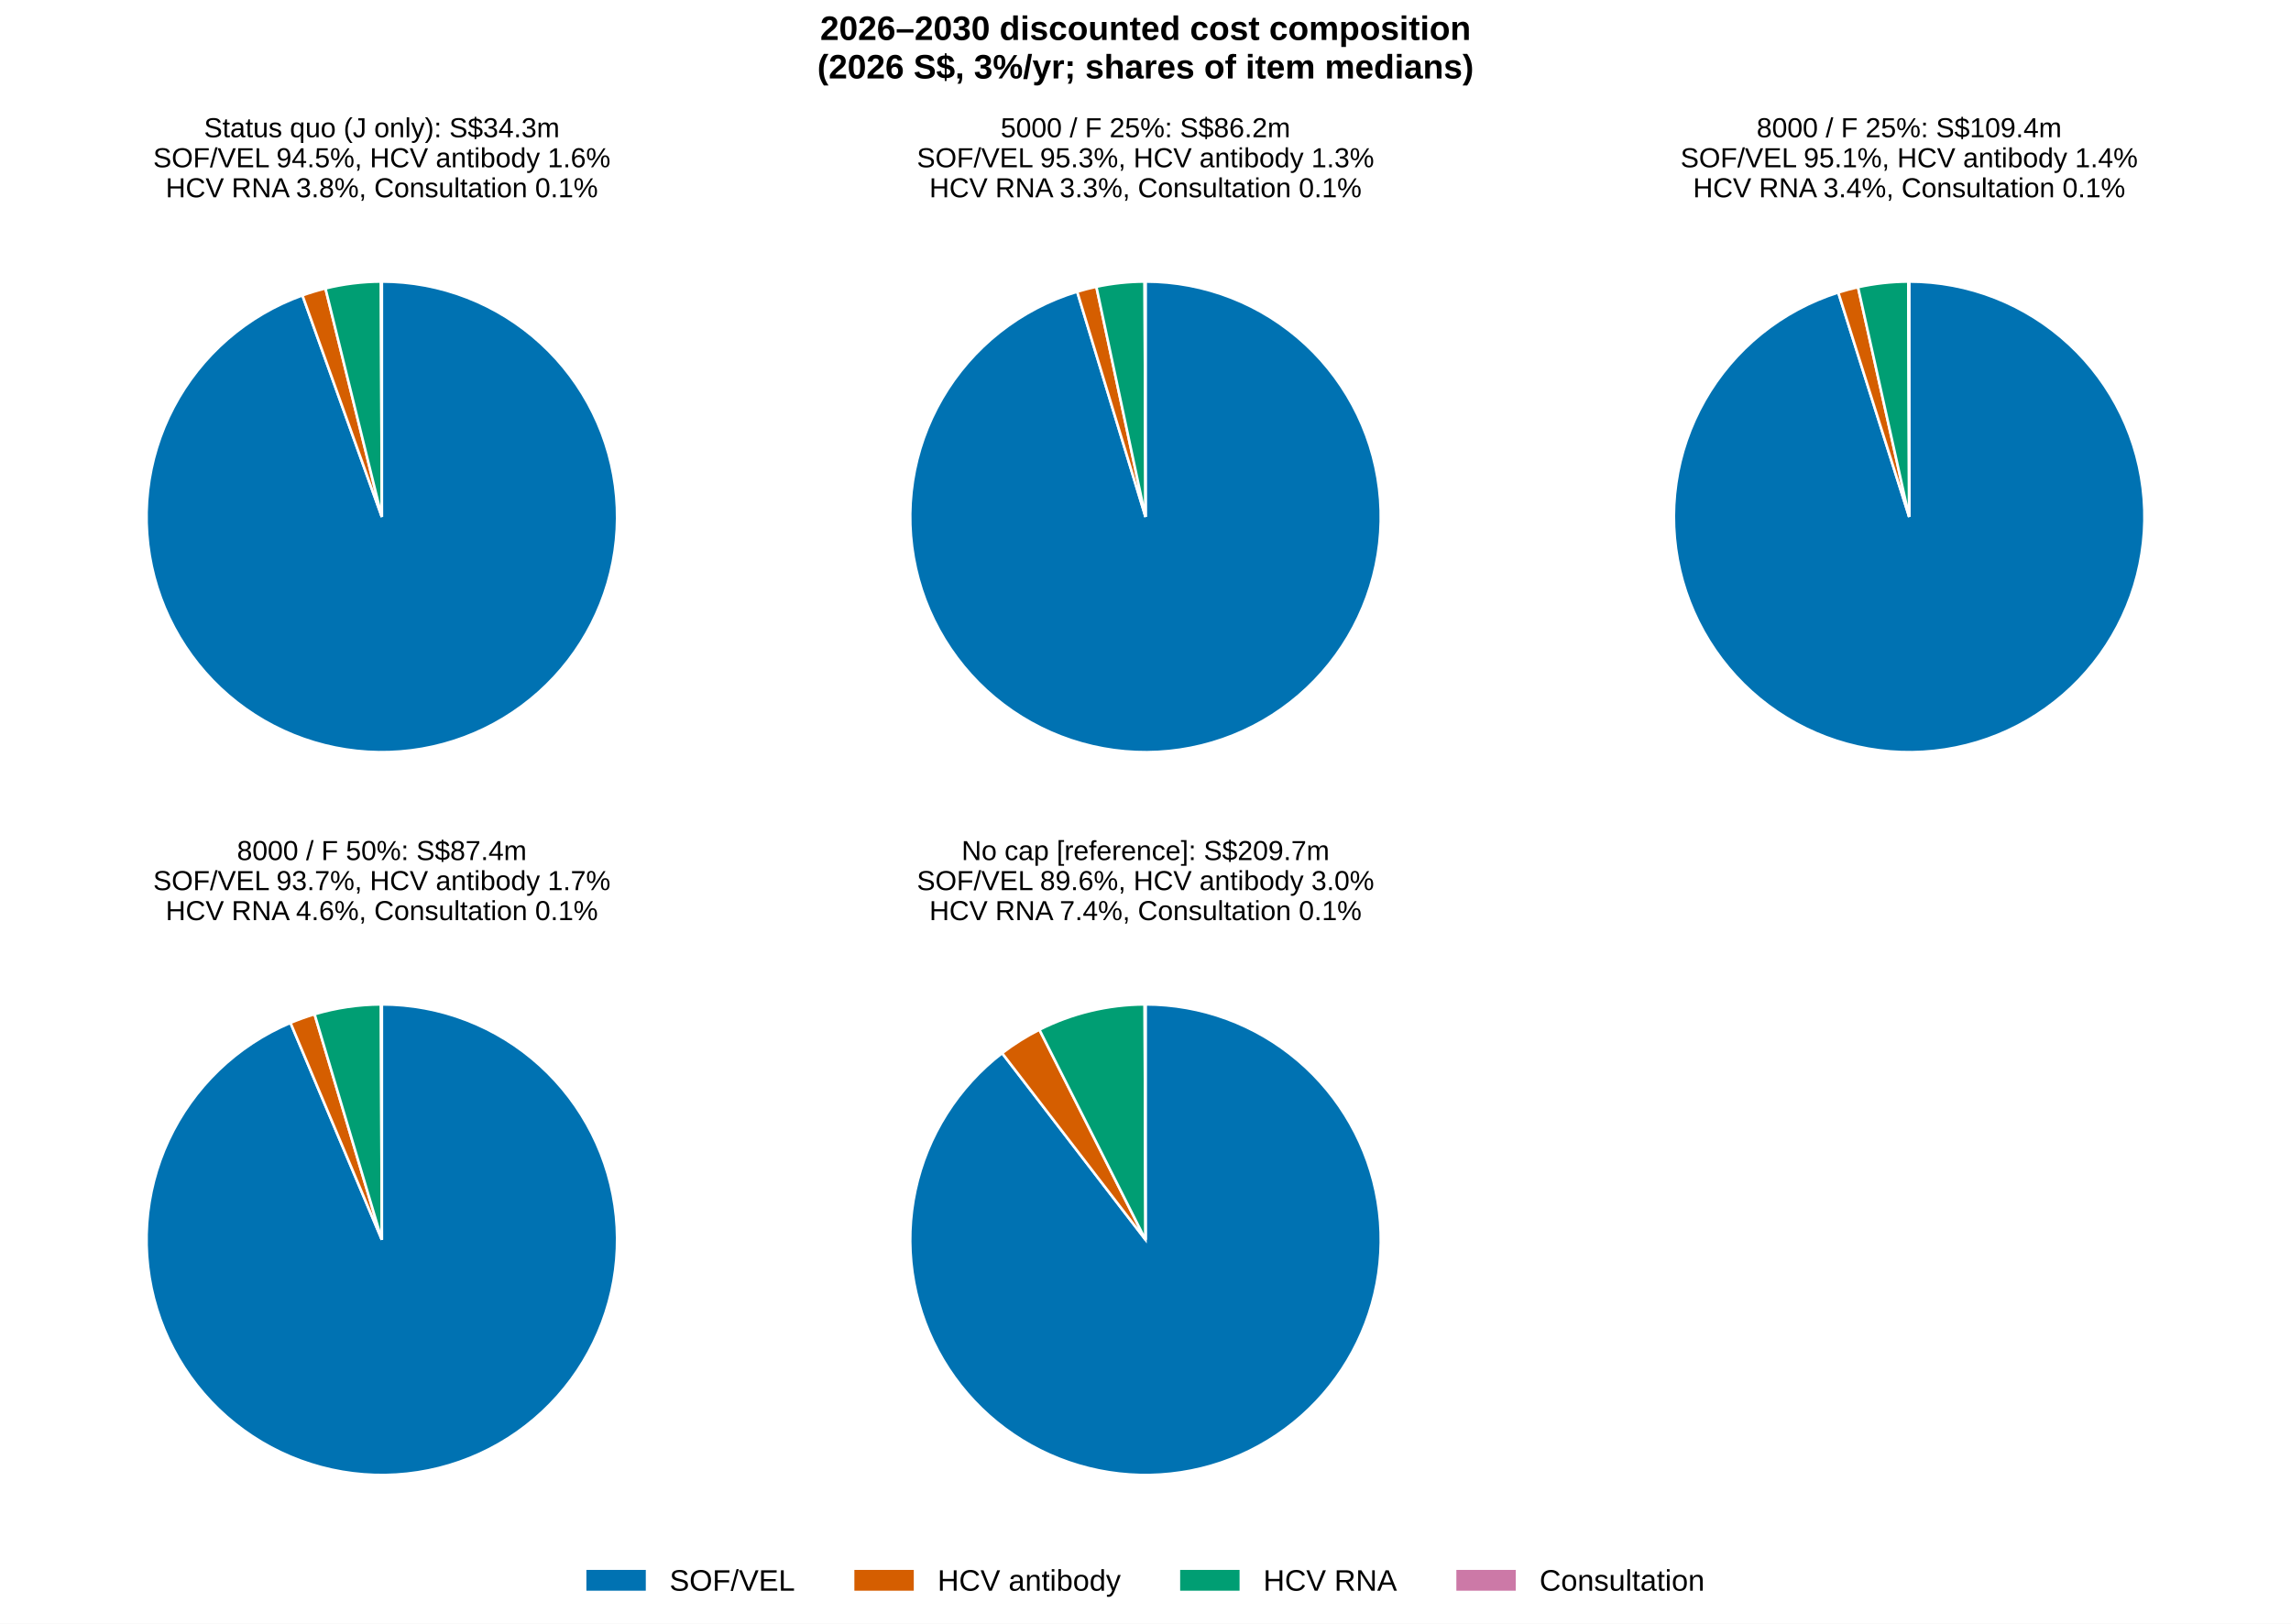
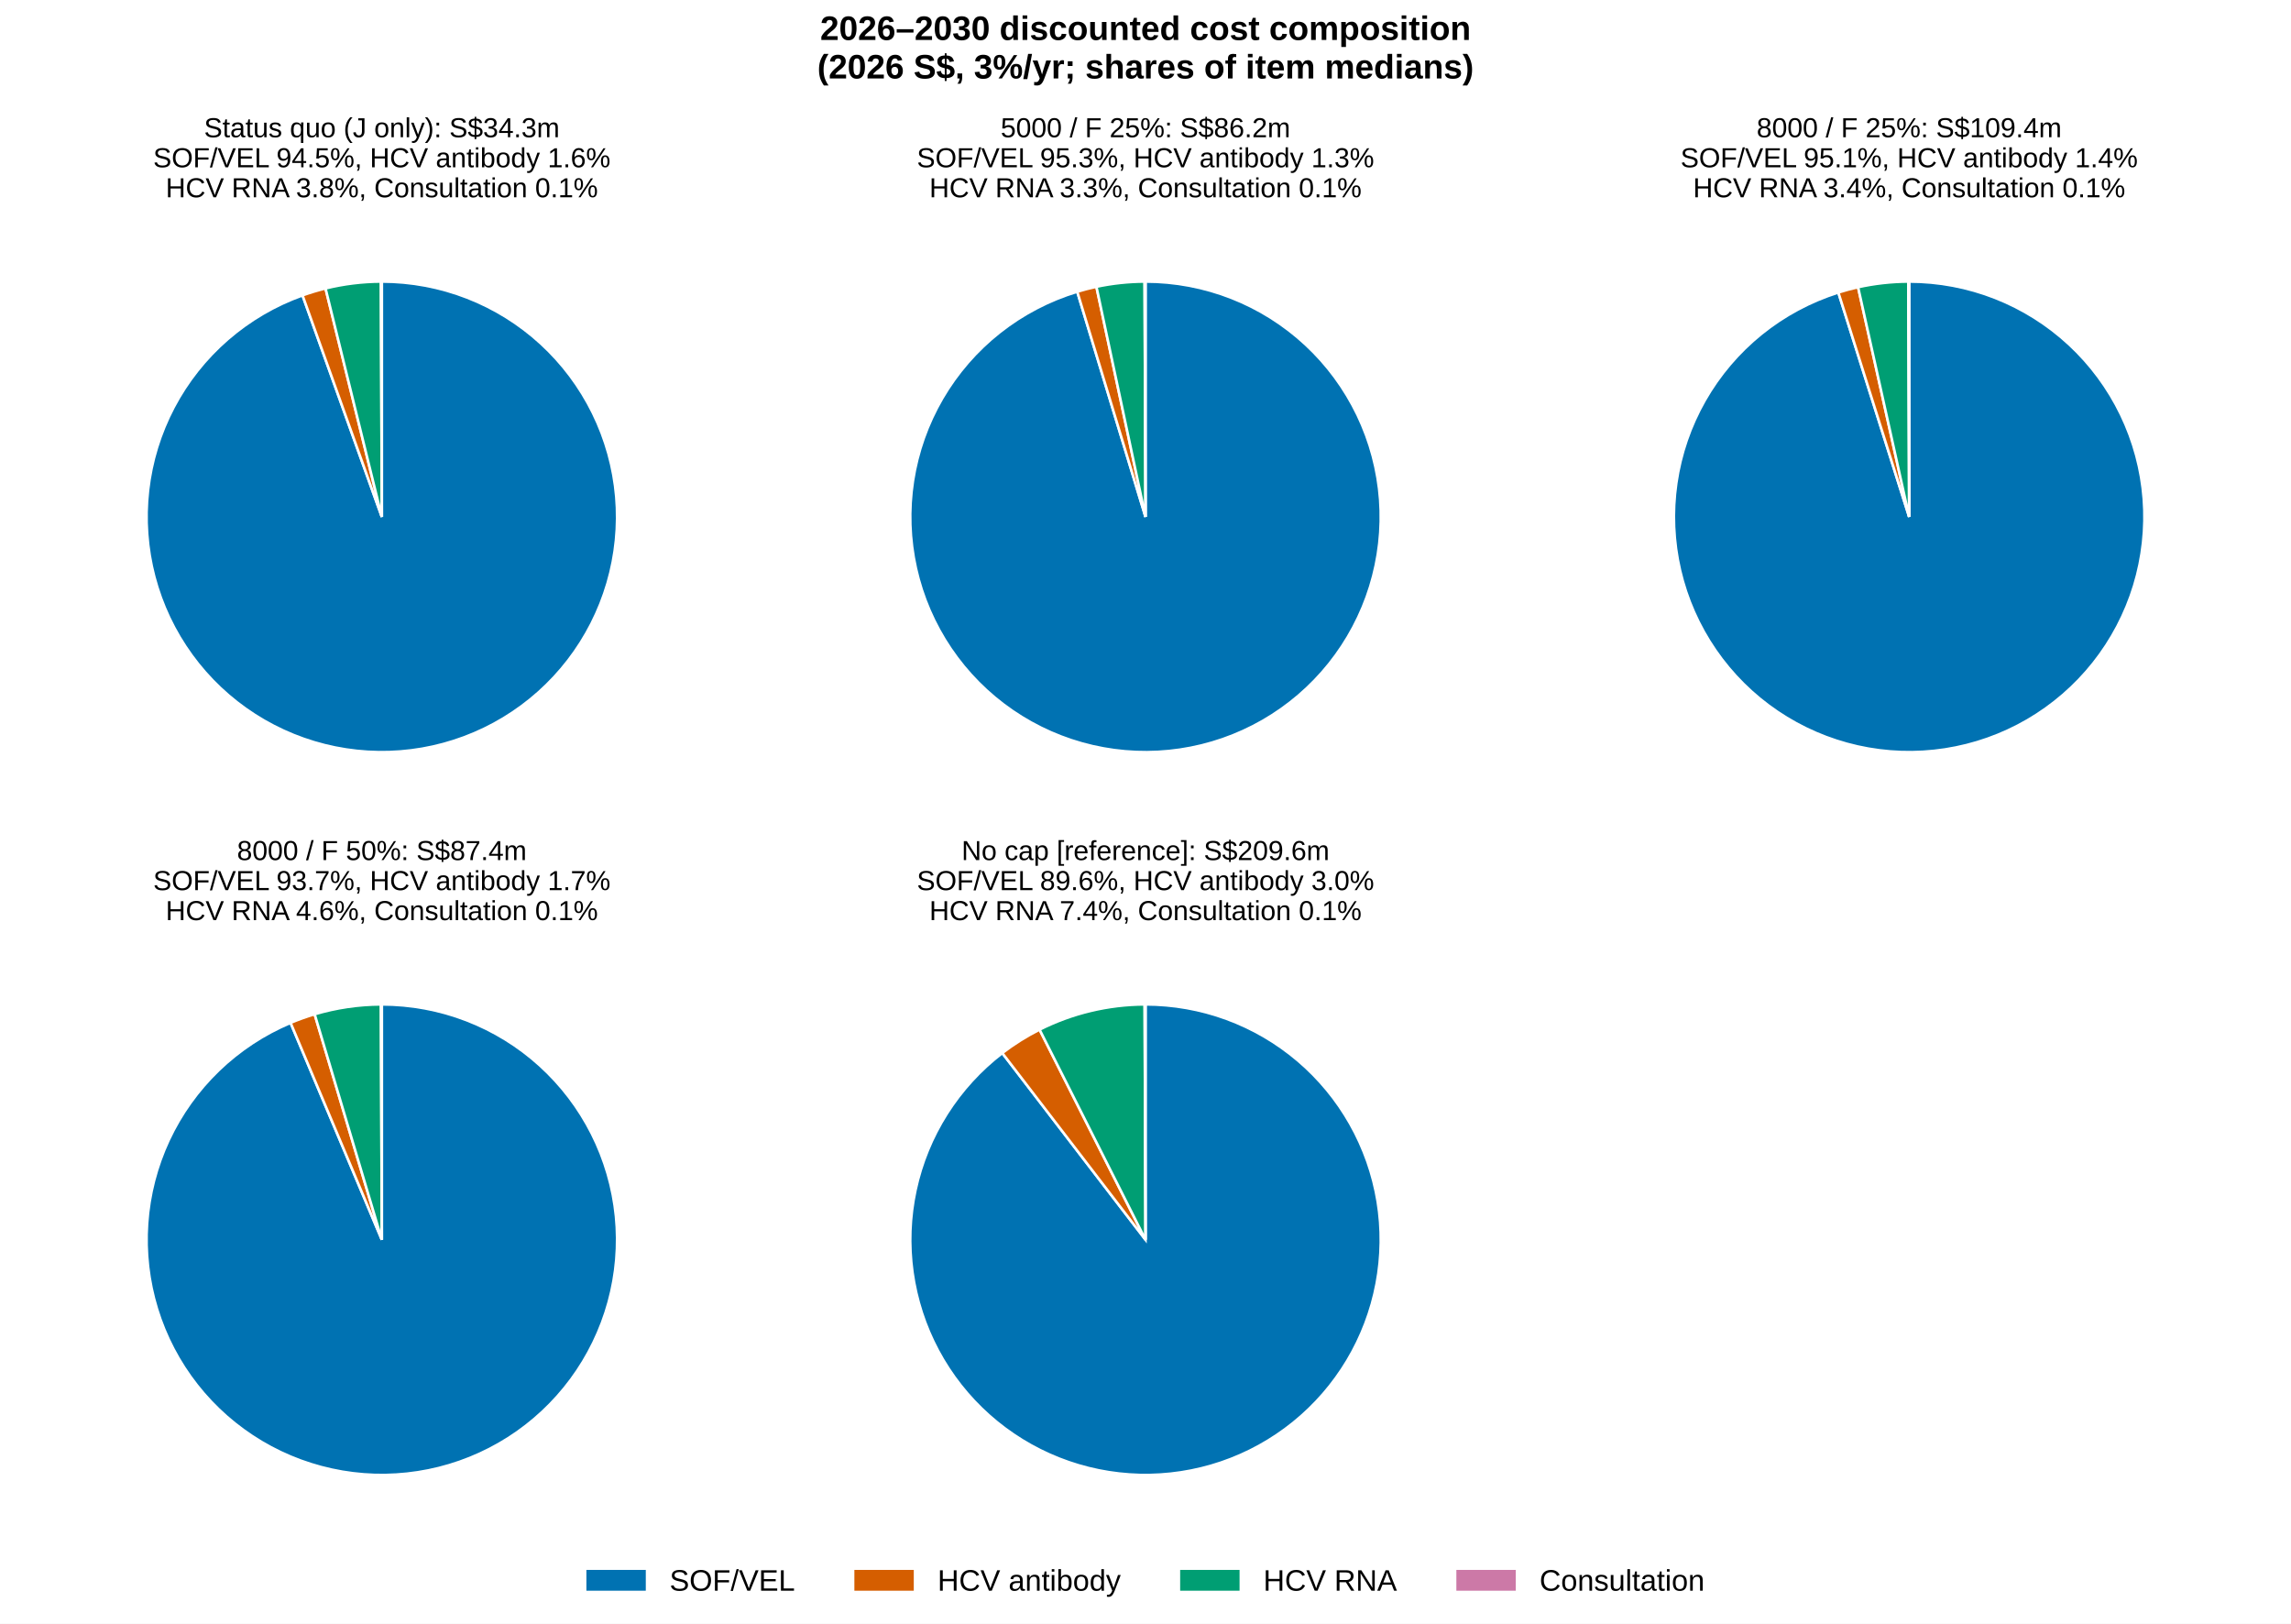
<svg xmlns="http://www.w3.org/2000/svg" width="540pt" height="382.677pt" viewBox="0 0 540 382.677" version="1.1">
  <defs>
    <style type="text/css">*{stroke-linejoin: round; stroke-linecap: butt}</style>
  </defs>
  <g id="figure_1">
    <g id="patch_1">
      <path d="M 0 382.677  L 540 382.677  L 540 0  L 0 0  z " style="fill: #ffffff" />
    </g>
    <g id="axes_1">
      <g id="matplotlib.axis_1" />
      <g id="matplotlib.axis_2" />
      <g id="patch_2">
-         <path d="M 71.291 69.615  C 64.813 71.936 58.824 75.443 53.629 79.956  C 48.434 84.469 44.125 89.91 40.921 96  C 37.717 102.09 35.675 108.724 34.898 115.561  C 34.121 122.398 34.624 129.321 36.38 135.974  C 38.137 142.628 41.116 148.896 45.166 154.459  C 49.216 160.023 54.267 164.784 60.059 168.499  C 65.851 172.214 72.284 174.819 79.03 176.18  C 85.775 177.542 92.715 177.636 99.495 176.457  C 106.274 175.279 112.776 172.85 118.667 169.292  C 124.557 165.735 129.735 161.113 133.934 155.661  C 138.133 150.21 141.281 144.024 143.217 137.421  C 145.153 130.817 145.843 123.911 145.251 117.055  C 144.66 110.199 142.798 103.513 139.76 97.338  C 136.722 91.164 132.562 85.608 127.491 80.956  C 122.421 76.304 116.528 72.636 110.115 70.14  C 103.703 67.644 96.881 66.364 90 66.364  L 90 121.82  z " style="fill: #0072b2; stroke: #ffffff; stroke-width: 0.6; stroke-linejoin: miter" />
+         <path d="M 71.308 69.609  C 64.829 71.928 58.838 75.434 53.641 79.946  C 48.445 84.457 44.134 89.897 40.928 95.987  C 37.722 102.076 35.678 108.709 34.9 115.547  C 34.121 122.384 34.622 129.307 36.377 135.961  C 38.132 142.616 41.11 148.885 45.159 154.45  C 49.208 160.014 54.258 164.776 60.049 168.493  C 65.841 172.21 72.274 174.816 79.02 176.178  C 85.765 177.541 92.706 177.636 99.486 176.459  C 106.266 175.282 112.769 172.853 118.66 169.296  C 124.551 165.74 129.73 161.118 133.93 155.666  C 138.13 150.215 141.279 144.029 143.215 137.426  C 145.152 130.822 145.842 123.916 145.252 117.059  C 144.661 110.203 142.799 103.516 139.762 97.341  C 136.724 91.166 132.563 85.61 127.493 80.958  C 122.422 76.305 116.529 72.637 110.117 70.141  C 103.704 67.644 96.882 66.364 90 66.364  L 90 121.82  z " style="fill: #0072b2; stroke: #ffffff; stroke-width: 0.6; stroke-linejoin: miter" />
      </g>
      <g id="patch_3">
-         <path d="M 76.713 67.979  C 75.797 68.205 74.886 68.455 73.981 68.727  C 73.077 69 72.18 69.296 71.291 69.615  L 90 121.82  z " style="fill: #d55e00; stroke: #ffffff; stroke-width: 0.6; stroke-linejoin: miter" />
+         <path d="M 76.73 67.975  C 75.813 68.201 74.902 68.45 73.998 68.722  C 73.094 68.995 72.197 69.29 71.308 69.609  L 90 121.82  z " style="fill: #d55e00; stroke: #ffffff; stroke-width: 0.6; stroke-linejoin: miter" />
      </g>
      <g id="patch_4">
-         <path d="M 89.796 66.364  C 87.593 66.372 85.393 66.511 83.207 66.781  C 81.02 67.051 78.852 67.451 76.713 67.979  L 90 121.82  z " style="fill: #009e73; stroke: #ffffff; stroke-width: 0.6; stroke-linejoin: miter" />
+         <path d="M 89.796 66.364  C 87.596 66.372 85.399 66.511 83.215 66.78  C 81.031 67.049 78.866 67.448 76.73 67.975  L 90 121.82  z " style="fill: #009e73; stroke: #ffffff; stroke-width: 0.6; stroke-linejoin: miter" />
      </g>
      <g id="patch_5">
        <path d="M 90 66.364  C 89.966 66.364 89.932 66.364 89.898 66.364  C 89.864 66.364 89.83 66.364 89.796 66.364  L 90 121.82  z " style="fill: #cc79a7; stroke: #ffffff; stroke-width: 0.6; stroke-linejoin: miter" />
      </g>
      <g id="text_1">
        <text style="font-size: 6.5px; font-family: 'Arial', 'Helvetica', 'DejaVu Sans', sans-serif" transform="translate(48.09227 32.34657)">Status quo (J only): S$34.3m</text>
        <text style="font-size: 6.5px; font-family: 'Arial', 'Helvetica', 'DejaVu Sans', sans-serif" transform="translate(36.1084 39.42485)">SOF/VEL 94.5%, HCV antibody 1.6%</text>
        <text style="font-size: 6.5px; font-family: 'Arial', 'Helvetica', 'DejaVu Sans', sans-serif" transform="translate(39.0598 46.49944)">HCV RNA 3.8%, Consultation 0.1%</text>
      </g>
    </g>
    <g id="axes_2">
      <g id="matplotlib.axis_3" />
      <g id="matplotlib.axis_4" />
      <g id="patch_6">
-         <path d="M 253.902 68.751  C 247.262 70.766 241.058 74.009 235.614 78.311  C 230.17 82.614 225.581 87.9 222.087 93.895  C 218.593 99.891 216.255 106.489 215.195 113.346  C 214.135 120.204 214.371 127.2 215.891 133.97  C 217.411 140.741 220.189 147.166 224.08 152.912  C 227.97 158.658 232.905 163.623 238.626 167.549  C 244.348 171.474 250.757 174.291 257.518 175.853  C 264.279 177.415 271.273 177.694 278.137 176.676  C 285.001 175.658 291.613 173.36 297.63 169.903  C 303.646 166.446 308.961 161.89 313.297 156.472  C 317.633 151.055 320.914 144.871 322.969 138.243  C 325.024 131.616 325.817 124.661 325.306 117.74  C 324.796 110.82 322.991 104.057 319.986 97.802  C 316.98 91.548 312.828 85.912 307.744 81.19  C 302.66 76.467 296.734 72.74 290.276 70.203  C 283.817 67.666 276.939 66.364 270 66.364  L 270 121.82  z " style="fill: #0072b2; stroke: #ffffff; stroke-width: 0.6; stroke-linejoin: miter" />
+         <path d="M 253.915 68.747  C 247.274 70.76 241.069 74.002 235.624 78.303  C 230.179 82.605 225.589 87.89 222.093 93.885  C 218.598 99.88 216.258 106.478 215.196 113.335  C 214.135 120.193 214.37 127.189 215.889 133.96  C 217.408 140.731 220.185 147.158 224.074 152.904  C 227.964 158.651 232.898 163.617 238.619 167.544  C 244.341 171.471 250.749 174.289 257.51 175.852  C 264.271 177.414 271.266 177.694 278.13 176.677  C 284.995 175.66 291.608 173.363 297.625 169.906  C 303.642 166.449 308.957 161.894 313.294 156.476  C 317.63 151.059 320.912 144.875 322.967 138.247  C 325.023 131.62 325.816 124.664 325.306 117.744  C 324.796 110.823 322.992 104.059 319.987 97.804  C 316.982 91.55 312.829 85.914 307.745 81.191  C 302.661 76.468 296.735 72.74 290.276 70.203  C 283.817 67.666 276.939 66.364 270 66.364  L 270 121.82  z " style="fill: #0072b2; stroke: #ffffff; stroke-width: 0.6; stroke-linejoin: miter" />
      </g>
      <g id="patch_7">
-         <path d="M 258.421 67.586  C 257.66 67.748 256.902 67.927 256.149 68.121  C 255.396 68.315 254.647 68.526 253.902 68.751  L 270 121.82  z " style="fill: #d55e00; stroke: #ffffff; stroke-width: 0.6; stroke-linejoin: miter" />
+         <path d="M 258.433 67.583  C 257.672 67.745 256.915 67.924 256.162 68.118  C 255.409 68.312 254.659 68.522 253.915 68.747  L 270 121.82  z " style="fill: #d55e00; stroke: #ffffff; stroke-width: 0.6; stroke-linejoin: miter" />
      </g>
      <g id="patch_8">
-         <path d="M 269.795 66.364  C 267.884 66.371 265.975 66.477 264.076 66.681  C 262.176 66.885 260.289 67.187 258.421 67.586  L 270 121.82  z " style="fill: #009e73; stroke: #ffffff; stroke-width: 0.6; stroke-linejoin: miter" />
+         <path d="M 269.795 66.364  C 267.886 66.371 265.98 66.477 264.082 66.68  C 262.185 66.884 260.299 67.185 258.433 67.583  L 270 121.82  z " style="fill: #009e73; stroke: #ffffff; stroke-width: 0.6; stroke-linejoin: miter" />
      </g>
      <g id="patch_9">
        <path d="M 270 66.364  C 269.966 66.364 269.932 66.364 269.897 66.364  C 269.863 66.364 269.829 66.364 269.795 66.364  L 270 121.82  z " style="fill: #cc79a7; stroke: #ffffff; stroke-width: 0.6; stroke-linejoin: miter" />
      </g>
      <g id="text_2">
        <text style="font-size: 6.5px; font-family: 'Arial', 'Helvetica', 'DejaVu Sans', sans-serif" transform="translate(235.8567 32.3467)">5000 / F 25%: S$86.2m</text>
        <text style="font-size: 6.5px; font-family: 'Arial', 'Helvetica', 'DejaVu Sans', sans-serif" transform="translate(216.1084 39.42485)">SOF/VEL 95.3%, HCV antibody 1.3%</text>
        <text style="font-size: 6.5px; font-family: 'Arial', 'Helvetica', 'DejaVu Sans', sans-serif" transform="translate(219.0598 46.49944)">HCV RNA 3.3%, Consultation 0.1%</text>
      </g>
    </g>
    <g id="axes_3">
      <g id="matplotlib.axis_5" />
      <g id="matplotlib.axis_6" />
      <g id="patch_10">
-         <path d="M 433.297 68.939  C 426.693 71.025 420.538 74.329 415.15 78.682  C 409.763 83.034 405.238 88.357 401.811 94.375  C 398.383 100.394 396.113 107.001 395.119 113.855  C 394.124 120.709 394.422 127.689 395.997 134.433  C 397.572 141.178 400.397 147.567 404.325 153.272  C 408.253 158.976 413.215 163.894 418.954 167.771  C 424.692 171.649 431.107 174.417 437.865 175.932  C 444.623 177.448 451.605 177.684 458.45 176.629  C 465.295 175.573 471.882 173.245 477.87 169.765  C 483.857 166.284 489.14 161.712 493.445 156.287  C 497.749 150.861 500.999 144.677 503.027 138.054  C 505.054 131.432 505.823 124.488 505.294 117.582  C 504.765 110.677 502.947 103.931 499.934 97.695  C 496.921 91.459 492.767 85.842 487.686 81.136  C 482.605 76.429 476.687 72.716 470.239 70.188  C 463.791 67.661 456.926 66.364 450 66.364  L 450 121.82  z " style="fill: #0072b2; stroke: #ffffff; stroke-width: 0.6; stroke-linejoin: miter" />
+         <path d="M 433.31 68.935  C 426.705 71.019 420.549 74.322 415.16 78.674  C 409.772 83.025 405.245 88.347 401.817 94.365  C 398.388 100.383 396.116 106.99 395.12 113.844  C 394.124 120.698 394.421 127.678 395.995 134.423  C 397.569 141.168 400.393 147.559 404.32 153.264  C 408.247 158.969 413.208 163.888 418.947 167.767  C 424.685 171.645 431.099 174.414 437.857 175.931  C 444.615 177.447 451.598 177.684 458.443 176.63  C 465.289 175.575 471.876 173.248 477.865 169.768  C 483.853 166.288 489.136 161.716 493.442 156.291  C 497.747 150.865 500.998 144.681 503.026 138.058  C 505.054 131.436 505.823 124.492 505.295 117.586  C 504.766 110.68 502.948 103.934 499.935 97.697  C 496.922 91.461 492.768 85.844 487.687 81.137  C 482.606 76.43 476.688 72.717 470.24 70.189  C 463.791 67.661 456.926 66.364 450 66.364  L 450 121.82  z " style="fill: #0072b2; stroke: #ffffff; stroke-width: 0.6; stroke-linejoin: miter" />
      </g>
      <g id="patch_11">
-         <path d="M 437.947 67.689  C 437.164 67.864 436.384 68.055 435.609 68.263  C 434.833 68.472 434.063 68.697 433.297 68.939  L 450 121.82  z " style="fill: #d55e00; stroke: #ffffff; stroke-width: 0.6; stroke-linejoin: miter" />
+         <path d="M 437.96 67.686  C 437.177 67.861 436.397 68.052 435.622 68.26  C 434.846 68.468 434.076 68.693 433.31 68.935  L 450 121.82  z " style="fill: #d55e00; stroke: #ffffff; stroke-width: 0.6; stroke-linejoin: miter" />
      </g>
      <g id="patch_12">
-         <path d="M 449.795 66.364  C 447.804 66.371 445.814 66.486 443.835 66.707  C 441.856 66.929 439.891 67.256 437.947 67.689  L 450 121.82  z " style="fill: #009e73; stroke: #ffffff; stroke-width: 0.6; stroke-linejoin: miter" />
+         <path d="M 449.795 66.364  C 447.806 66.371 445.819 66.486 443.842 66.707  C 441.865 66.927 439.902 67.254 437.96 67.686  L 450 121.82  z " style="fill: #009e73; stroke: #ffffff; stroke-width: 0.6; stroke-linejoin: miter" />
      </g>
      <g id="patch_13">
        <path d="M 450 66.364  C 449.966 66.364 449.932 66.364 449.897 66.364  C 449.863 66.364 449.829 66.364 449.795 66.364  L 450 121.82  z " style="fill: #cc79a7; stroke: #ffffff; stroke-width: 0.6; stroke-linejoin: miter" />
      </g>
      <g id="text_3">
        <text style="font-size: 6.5px; font-family: 'Arial', 'Helvetica', 'DejaVu Sans', sans-serif" transform="translate(414.0494 32.3467)">8000 / F 25%: S$109.4m</text>
        <text style="font-size: 6.5px; font-family: 'Arial', 'Helvetica', 'DejaVu Sans', sans-serif" transform="translate(396.1084 39.42485)">SOF/VEL 95.1%, HCV antibody 1.4%</text>
        <text style="font-size: 6.5px; font-family: 'Arial', 'Helvetica', 'DejaVu Sans', sans-serif" transform="translate(399.0598 46.49944)">HCV RNA 3.4%, Consultation 0.1%</text>
      </g>
    </g>
    <g id="axes_4">
      <g id="matplotlib.axis_7" />
      <g id="matplotlib.axis_8" />
      <g id="patch_14">
-         <path d="M 68.476 241.073  C 62.193 243.72 56.451 247.502 51.539 252.23  C 46.627 256.959 42.63 262.552 39.746 268.731  C 36.863 274.909 35.144 281.566 34.675 288.368  C 34.206 295.169 34.995 302 37.003 308.515  C 39.011 315.03 42.203 321.12 46.42 326.478  C 50.636 331.836 55.804 336.37 61.665 339.854  C 67.526 343.337 73.979 345.71 80.7 346.854  C 87.422 347.997 94.296 347.891 100.979 346.541  C 107.662 345.191 114.039 342.621 119.79 338.958  C 125.54 335.296 130.567 330.604 134.616 325.119  C 138.665 319.634 141.668 313.449 143.475 306.875  C 145.281 300.301 145.86 293.45 145.181 286.666  C 144.503 279.882 142.58 273.28 139.507 267.194  C 136.435 261.108 132.267 255.639 127.212 251.065  C 122.157 246.49 116.301 242.886 109.939 240.435  C 103.578 237.983 96.818 236.726 90 236.726  L 90 292.183  z " style="fill: #0072b2; stroke: #ffffff; stroke-width: 0.6; stroke-linejoin: miter" />
+         <path d="M 68.493 241.066  C 62.209 243.71 56.465 247.491 51.552 252.218  C 46.638 256.945 42.638 262.538 39.753 268.716  C 36.868 274.894 35.147 281.551 34.676 288.353  C 34.205 295.155 34.993 301.985 36.999 308.502  C 39.005 315.018 42.197 321.109 46.412 326.468  C 50.627 331.827 55.795 336.363 61.655 339.848  C 67.515 343.333 73.968 345.707 80.69 346.852  C 87.411 347.996 94.287 347.892 100.97 346.543  C 107.654 345.194 114.031 342.624 119.783 338.963  C 125.534 335.301 130.562 330.61 134.612 325.125  C 138.662 319.64 141.666 313.455 143.473 306.881  C 145.28 300.306 145.859 293.455 145.182 286.67  C 144.504 279.886 142.581 273.284 139.509 267.197  C 136.437 261.11 132.269 255.641 127.214 251.066  C 122.159 246.491 116.303 242.887 109.941 240.435  C 103.578 237.984 96.818 236.726 90 236.726  L 90 292.183  z " style="fill: #0072b2; stroke: #ffffff; stroke-width: 0.6; stroke-linejoin: miter" />
      </g>
      <g id="patch_15">
-         <path d="M 74.147 239.04  C 73.184 239.328 72.229 239.641 71.284 239.98  C 70.338 240.319 69.402 240.684 68.476 241.073  L 90 292.183  z " style="fill: #d55e00; stroke: #ffffff; stroke-width: 0.6; stroke-linejoin: miter" />
+         <path d="M 74.164 239.035  C 73.201 239.322 72.247 239.635 71.301 239.974  C 70.355 240.312 69.419 240.677 68.493 241.066  L 90 292.183  z " style="fill: #d55e00; stroke: #ffffff; stroke-width: 0.6; stroke-linejoin: miter" />
      </g>
      <g id="patch_16">
-         <path d="M 89.798 236.726  C 87.151 236.736 84.508 236.935 81.889 237.322  C 79.271 237.71 76.683 238.284 74.147 239.04  L 90 292.183  z " style="fill: #009e73; stroke: #ffffff; stroke-width: 0.6; stroke-linejoin: miter" />
+         <path d="M 89.798 236.726  C 87.154 236.736 84.514 236.935 81.898 237.321  C 79.283 237.707 76.698 238.28 74.164 239.035  L 90 292.183  z " style="fill: #009e73; stroke: #ffffff; stroke-width: 0.6; stroke-linejoin: miter" />
      </g>
      <g id="patch_17">
        <path d="M 90 236.726  C 89.966 236.726 89.933 236.726 89.899 236.726  C 89.865 236.726 89.832 236.726 89.798 236.726  L 90 292.183  z " style="fill: #cc79a7; stroke: #ffffff; stroke-width: 0.6; stroke-linejoin: miter" />
      </g>
      <g id="text_4">
        <text style="font-size: 6.5px; font-family: 'Arial', 'Helvetica', 'DejaVu Sans', sans-serif" transform="translate(55.85672 202.7093)">8000 / F 50%: S$87.4m</text>
        <text style="font-size: 6.5px; font-family: 'Arial', 'Helvetica', 'DejaVu Sans', sans-serif" transform="translate(36.1084 209.7874)">SOF/VEL 93.7%, HCV antibody 1.7%</text>
        <text style="font-size: 6.5px; font-family: 'Arial', 'Helvetica', 'DejaVu Sans', sans-serif" transform="translate(39.0598 216.862)">HCV RNA 4.6%, Consultation 0.1%</text>
      </g>
    </g>
    <g id="axes_5">
      <g id="matplotlib.axis_9" />
      <g id="matplotlib.axis_10" />
      <g id="patch_18">
-         <path d="M 236.21 248.209  C 231.041 252.181 226.612 257.034 223.128 262.544  C 219.644 268.053 217.159 274.135 215.786 280.508  C 214.414 286.88 214.176 293.446 215.083 299.901  C 215.991 306.357 218.029 312.602 221.105 318.35  C 224.181 324.097 228.247 329.258 233.115 333.594  C 237.983 337.93 243.577 341.373 249.641 343.767  C 255.705 346.16 262.143 347.465 268.66 347.623  C 275.178 347.78 281.672 346.787 287.844 344.69  C 294.016 342.592 299.771 339.423 304.842 335.327  C 309.914 331.231 314.224 326.273 317.574 320.681  C 320.924 315.088 323.262 308.949 324.48 302.544  C 325.698 296.14 325.777 289.571 324.714 283.14  C 323.651 276.708 321.462 270.514 318.248 264.842  C 315.034 259.17 310.845 254.109 305.874 249.892  C 300.903 245.675 295.227 242.368 289.107 240.122  C 282.987 237.876 276.519 236.726 270 236.726  L 270 292.183  z " style="fill: #0072b2; stroke: #ffffff; stroke-width: 0.6; stroke-linejoin: miter" />
+         <path d="M 236.244 248.183  C 231.071 252.152 226.639 257.002 223.15 262.51  C 219.661 268.018 217.171 274.098 215.794 280.471  C 214.417 286.844 214.175 293.41 215.079 299.867  C 215.982 306.324 218.017 312.571 221.09 318.321  C 224.163 324.071 228.226 329.235 233.093 333.574  C 237.959 337.913 243.553 341.36 249.616 343.757  C 255.679 346.153 262.118 347.462 268.636 347.622  C 275.154 347.782 281.65 346.792 287.824 344.697  C 293.998 342.601 299.754 339.433 304.828 335.339  C 309.901 331.244 314.214 326.287 317.566 320.694  C 320.918 315.102 323.257 308.962 324.477 302.558  C 325.697 296.153 325.778 289.583 324.716 283.15  C 323.654 276.717 321.466 270.522 318.252 264.849  C 315.039 259.176 310.85 254.114 305.878 249.896  C 300.907 245.678 295.23 242.369 289.11 240.123  C 282.989 237.876 276.52 236.726 270 236.726  L 270 292.183  z " style="fill: #0072b2; stroke: #ffffff; stroke-width: 0.6; stroke-linejoin: miter" />
      </g>
      <g id="patch_19">
-         <path d="M 244.996 242.683  C 243.449 243.464 241.94 244.317 240.474 245.24  C 239.007 246.163 237.584 247.153 236.21 248.209  L 270 292.183  z " style="fill: #d55e00; stroke: #ffffff; stroke-width: 0.6; stroke-linejoin: miter" />
+         <path d="M 245.033 242.664  C 243.486 243.444 241.976 244.296 240.509 245.218  C 239.042 246.139 237.619 247.128 236.244 248.183  L 270 292.183  z " style="fill: #d55e00; stroke: #ffffff; stroke-width: 0.6; stroke-linejoin: miter" />
      </g>
      <g id="patch_20">
-         <path d="M 269.807 236.726  C 265.511 236.741 261.231 237.255 257.054 238.258  C 252.877 239.261 248.831 240.746 244.996 242.683  L 270 292.183  z " style="fill: #009e73; stroke: #ffffff; stroke-width: 0.6; stroke-linejoin: miter" />
+         <path d="M 269.807 236.726  C 265.518 236.741 261.245 237.254 257.074 238.254  C 252.903 239.253 248.862 240.733 245.033 242.664  L 270 292.183  z " style="fill: #009e73; stroke: #ffffff; stroke-width: 0.6; stroke-linejoin: miter" />
      </g>
      <g id="patch_21">
        <path d="M 270 236.726  C 269.968 236.726 269.936 236.726 269.903 236.726  C 269.871 236.726 269.839 236.726 269.807 236.726  L 270 292.183  z " style="fill: #cc79a7; stroke: #ffffff; stroke-width: 0.6; stroke-linejoin: miter" />
      </g>
      <g id="text_5">
-         <text style="font-size: 6.5px; font-family: 'Arial', 'Helvetica', 'DejaVu Sans', sans-serif" transform="translate(226.6455 202.7093)">No cap [reference]: S$209.7m</text>
+         <text style="font-size: 6.5px; font-family: 'Arial', 'Helvetica', 'DejaVu Sans', sans-serif" transform="translate(226.6455 202.7093)">No cap [reference]: S$209.6m</text>
        <text style="font-size: 6.5px; font-family: 'Arial', 'Helvetica', 'DejaVu Sans', sans-serif" transform="translate(216.1084 209.7874)">SOF/VEL 89.6%, HCV antibody 3.0%</text>
        <text style="font-size: 6.5px; font-family: 'Arial', 'Helvetica', 'DejaVu Sans', sans-serif" transform="translate(219.0598 216.862)">HCV RNA 7.4%, Consultation 0.1%</text>
      </g>
    </g>
    <g id="text_6">
      <text style="font-weight: 700; font-size: 8px; font-family: 'Arial', 'Helvetica', 'DejaVu Sans', sans-serif" transform="translate(193.3156 9.424068)">2026–2030 discounted cost composition</text>
      <text style="font-weight: 700; font-size: 8px; font-family: 'Arial', 'Helvetica', 'DejaVu Sans', sans-serif" transform="translate(192.6375 18.49438)">(2026 S$, 3%/yr; shares of item medians)</text>
    </g>
    <g id="legend_1">
      <g id="patch_22">
        <path d="M 138.216 374.904  L 152.216 374.904  L 152.216 370.004  L 138.216 370.004  z " style="fill: #0072b2" />
      </g>
      <g id="text_7">
        <text style="font-size: 7px; font-family: 'Arial', 'Helvetica', 'DejaVu Sans', sans-serif; text-anchor: start" x="157.816" y="374.904" transform="rotate(-0 157.8157 374.9039)">SOF/VEL</text>
      </g>
      <g id="patch_23">
        <path d="M 201.381 374.904  L 215.381 374.904  L 215.381 370.004  L 201.381 370.004  z " style="fill: #d55e00" />
      </g>
      <g id="text_8">
        <text style="font-size: 7px; font-family: 'Arial', 'Helvetica', 'DejaVu Sans', sans-serif; text-anchor: start" x="220.981" y="374.904" transform="rotate(-0 220.9809 374.9039)">HCV antibody</text>
      </g>
      <g id="patch_24">
        <path d="M 278.169 374.904  L 292.169 374.904  L 292.169 370.004  L 278.169 370.004  z " style="fill: #009e73" />
      </g>
      <g id="text_9">
        <text style="font-size: 7px; font-family: 'Arial', 'Helvetica', 'DejaVu Sans', sans-serif; text-anchor: start" x="297.769" y="374.904" transform="rotate(-0 297.7687 374.9039)">HCV RNA</text>
      </g>
      <g id="patch_25">
        <path d="M 343.273 374.904  L 357.273 374.904  L 357.273 370.004  L 343.273 370.004  z " style="fill: #cc79a7" />
      </g>
      <g id="text_10">
        <text style="font-size: 7px; font-family: 'Arial', 'Helvetica', 'DejaVu Sans', sans-serif; text-anchor: start" x="362.873" y="374.904" transform="rotate(-0 362.873 374.9039)">Consultation</text>
      </g>
    </g>
  </g>
</svg>
